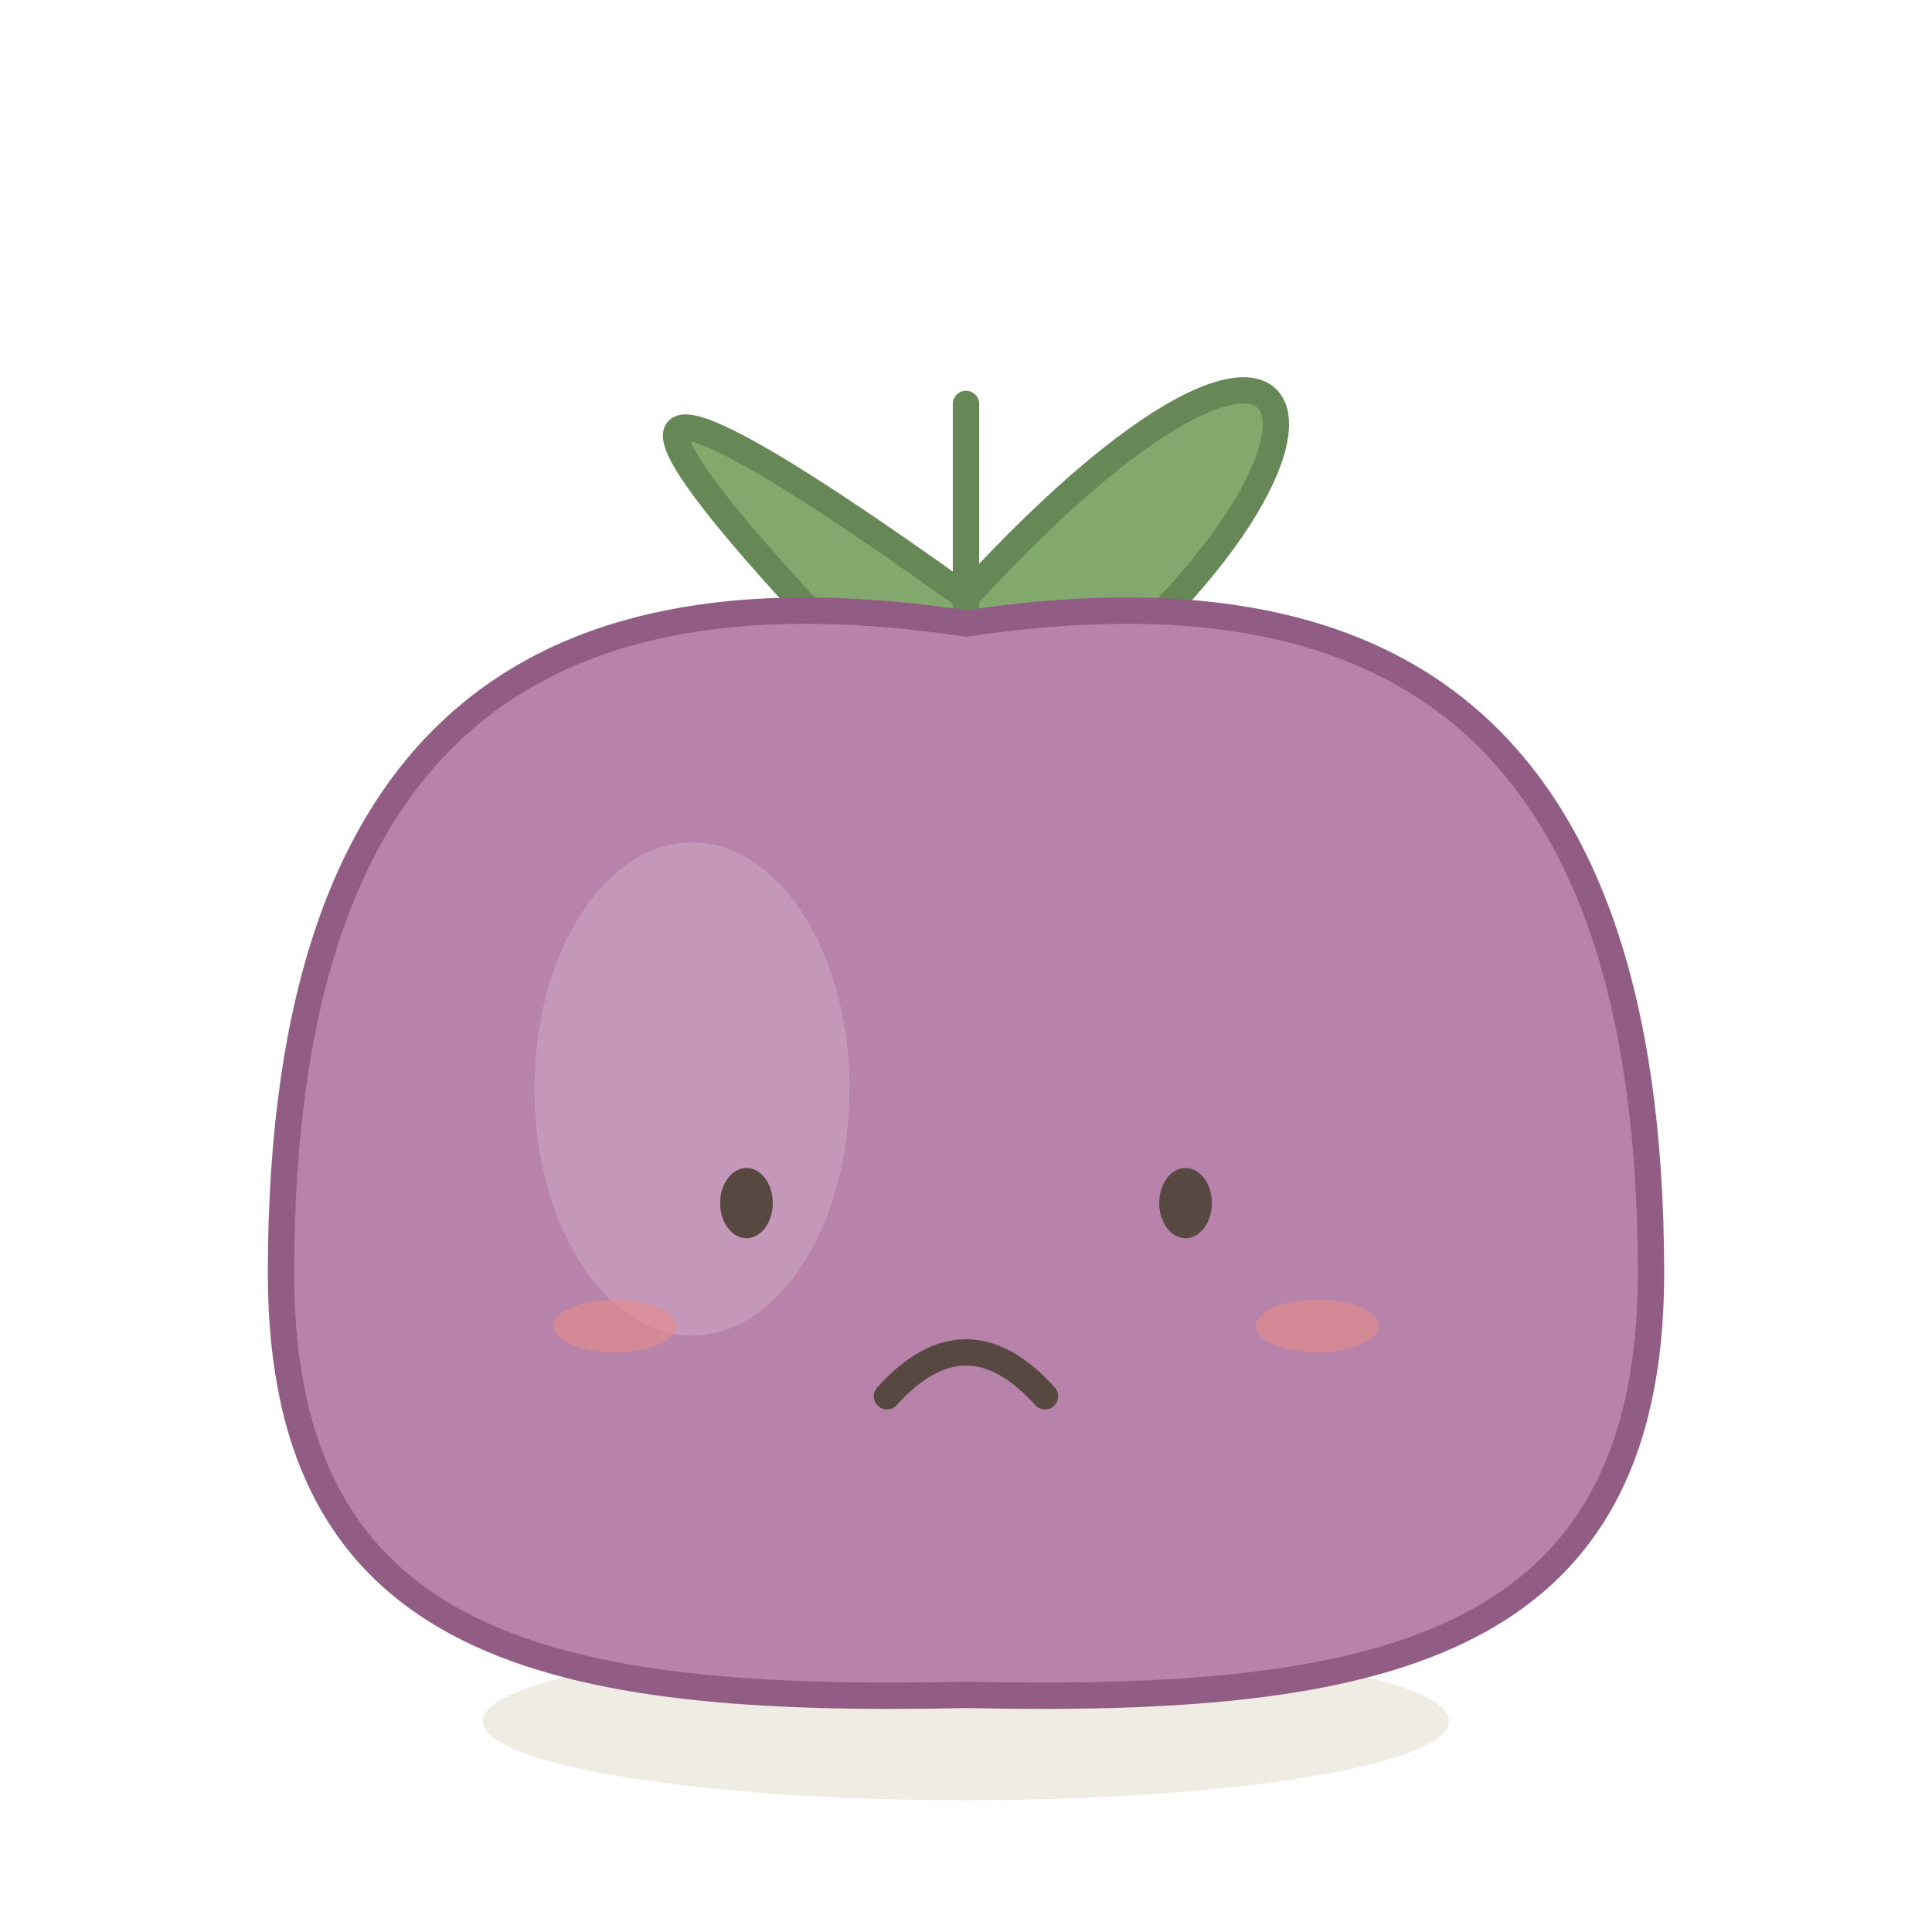
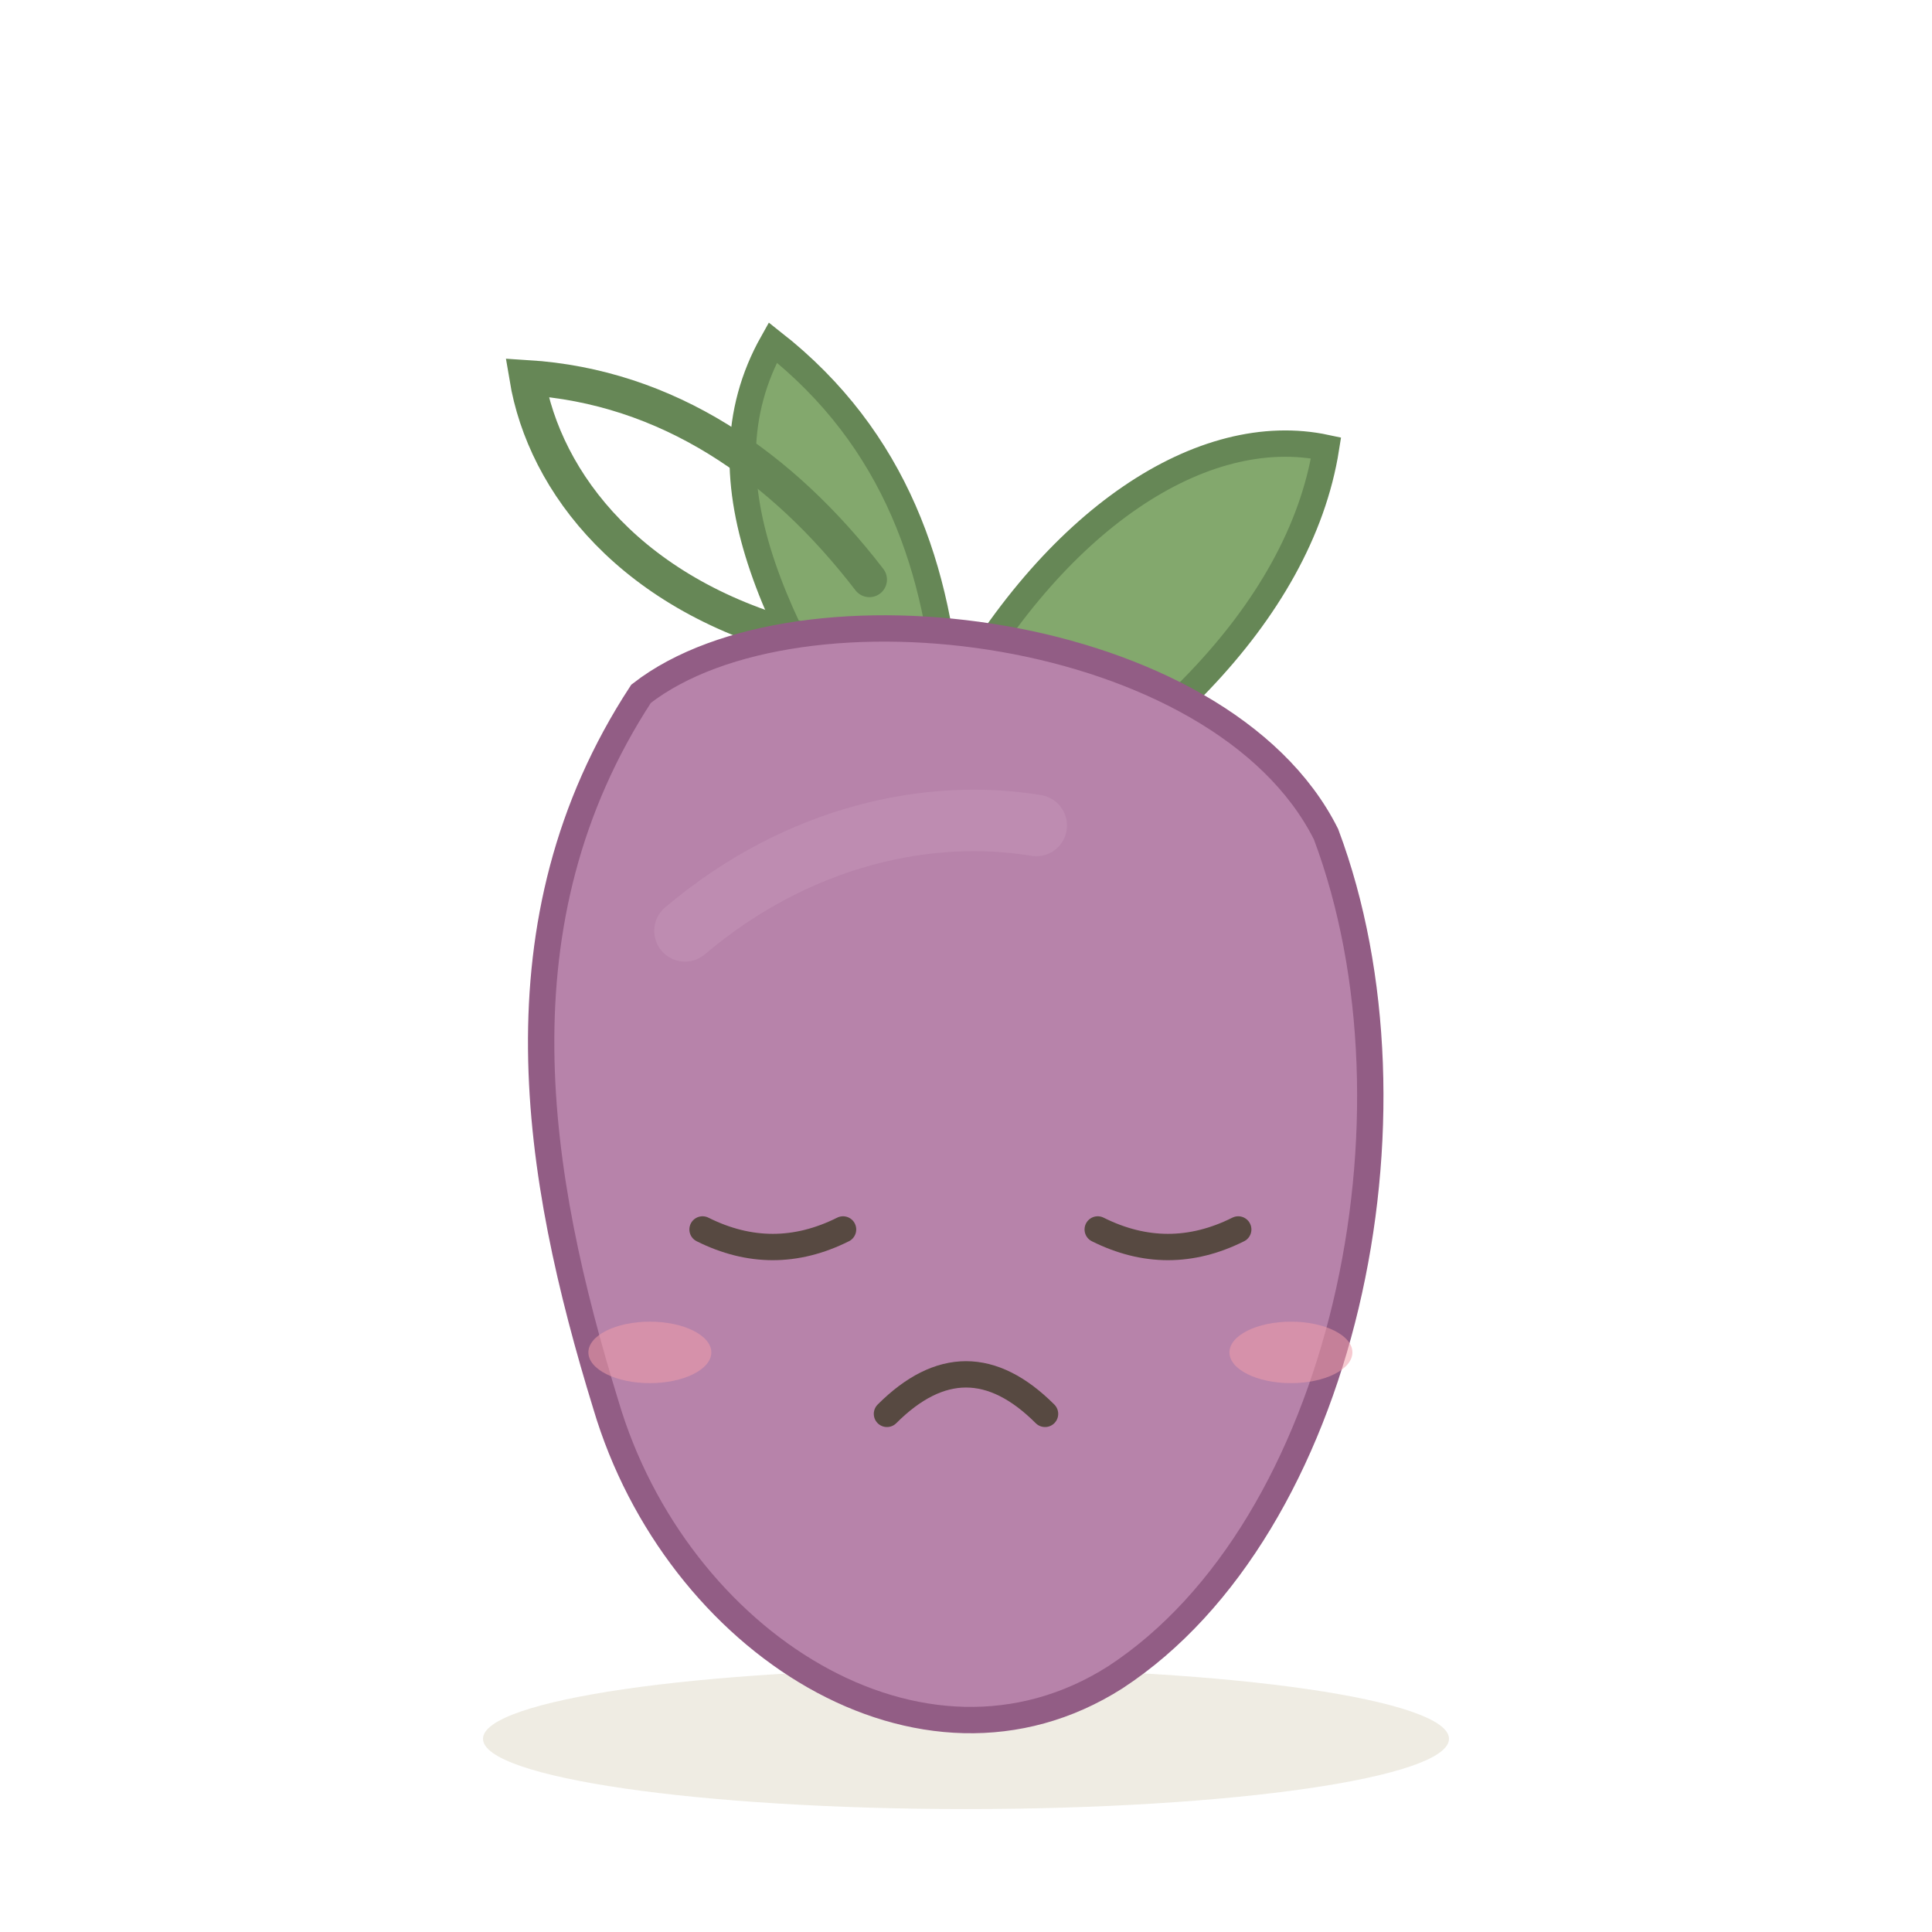
<svg xmlns="http://www.w3.org/2000/svg" width="220" height="220" viewBox="0 0 220 220" role="img">
-   <ellipse cx="110" cy="196" rx="55" ry="9" fill="#d8d2bd" opacity=".42" />
-   <path d="M110 88 C68 46,64 35,110 68 C154 20,160 55,110 88Z" fill="#83a86d" stroke="#668756" stroke-width="3" />
-   <path d="M110 86V46" stroke="#668756" stroke-width="3" stroke-linecap="round" />
-   <path d="M32 145 C32 81,63.2 64,110 71 C156.8 64,188 81,188 145 C188 188,156.8 194,110 193 C63.2 194,32 188,32 145Z" fill="#b783aa" stroke="#925d85" stroke-width="3" />
-   <ellipse cx="78.8" cy="124" rx="17.94" ry="28.08" fill="#dcb8d1" opacity=".38" />
-   <ellipse cx="85" cy="137" rx="3" ry="4" fill="#574941" />
-   <ellipse cx="135" cy="137" rx="3" ry="4" fill="#574941" />
-   <ellipse cx="70" cy="151" rx="7" ry="3" fill="#e78c87" opacity=".58" />
-   <ellipse cx="150" cy="151" rx="7" ry="3" fill="#e78c87" opacity=".58" />
-   <path d="M101 159q9-10 18 0" fill="none" stroke="#574941" stroke-width="3" stroke-linecap="round" />
+   <ellipse cx="110" cy="198" rx="55" ry="8" fill="#d8d2bd" opacity=".42" />
+   <path d="M103 94 C89 73,79 55,88 39 C102 50,107 65,108 81 C120 59,137 48,151 51 C148 70,130 87,108 98Z" fill="#83a86d" stroke="#668756" stroke-width="3" />
+   <path d="M92 73 C72 68,62 55,60 43 C76 44,89 53,99 66" fill="none" stroke="#668756" stroke-width="4" stroke-linecap="round" />
+   <path d="M73 79 C91 65,139 71,151 95 C163 127,153 174,127 191 C105 205,77 187,69 160 C61 134,56 105,73 79Z" fill="#b783aa" stroke="#925d85" stroke-width="3" />
+   <path d="M78 106 C91 95,106 92,118 94" fill="none" stroke="#dcb8d1" stroke-width="7" opacity=".18" stroke-linecap="round" />
+   <path d="M80 140q8 4 16 0m29 0q8 4 16 0" fill="none" stroke="#574941" stroke-width="3" stroke-linecap="round" />
+   <ellipse cx="74" cy="154" rx="7" ry="3.5" fill="#ef9caa" opacity=".55" />
+   <ellipse cx="147" cy="154" rx="7" ry="3.5" fill="#ef9caa" opacity=".55" />
+   <path d="M101 161q9-9 18 0" fill="none" stroke="#574941" stroke-width="3" stroke-linecap="round" />
</svg>
